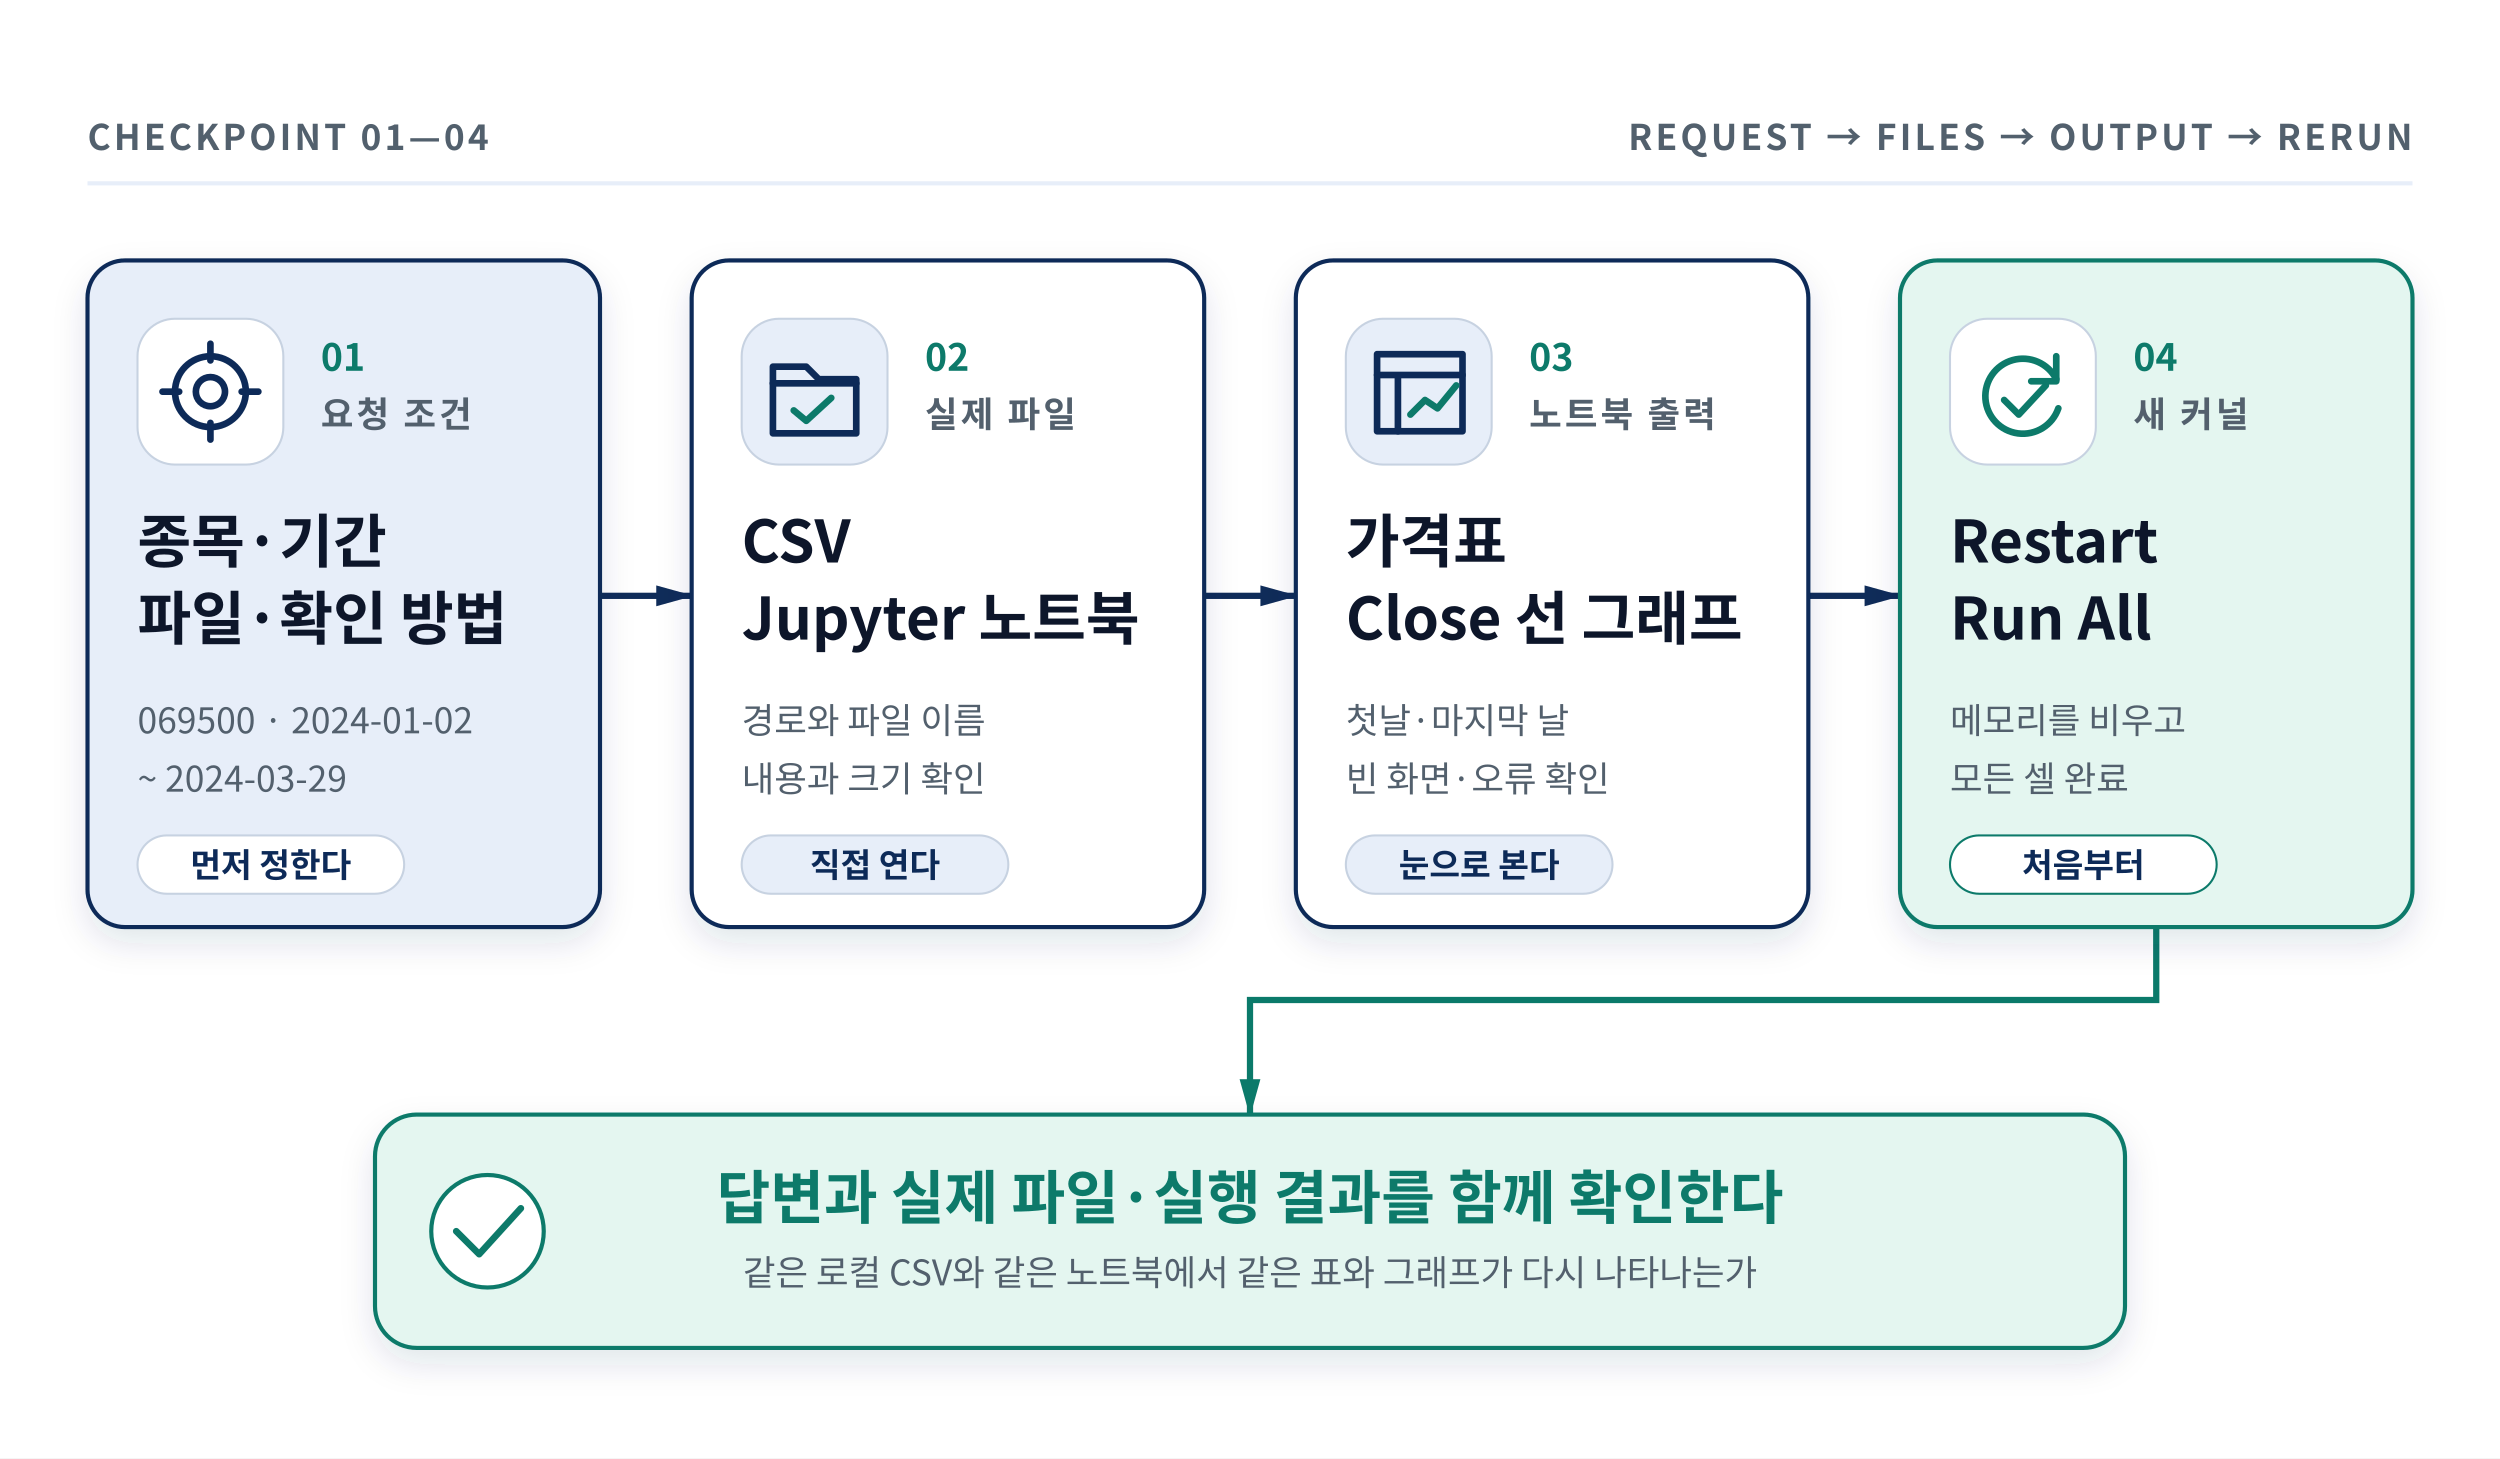
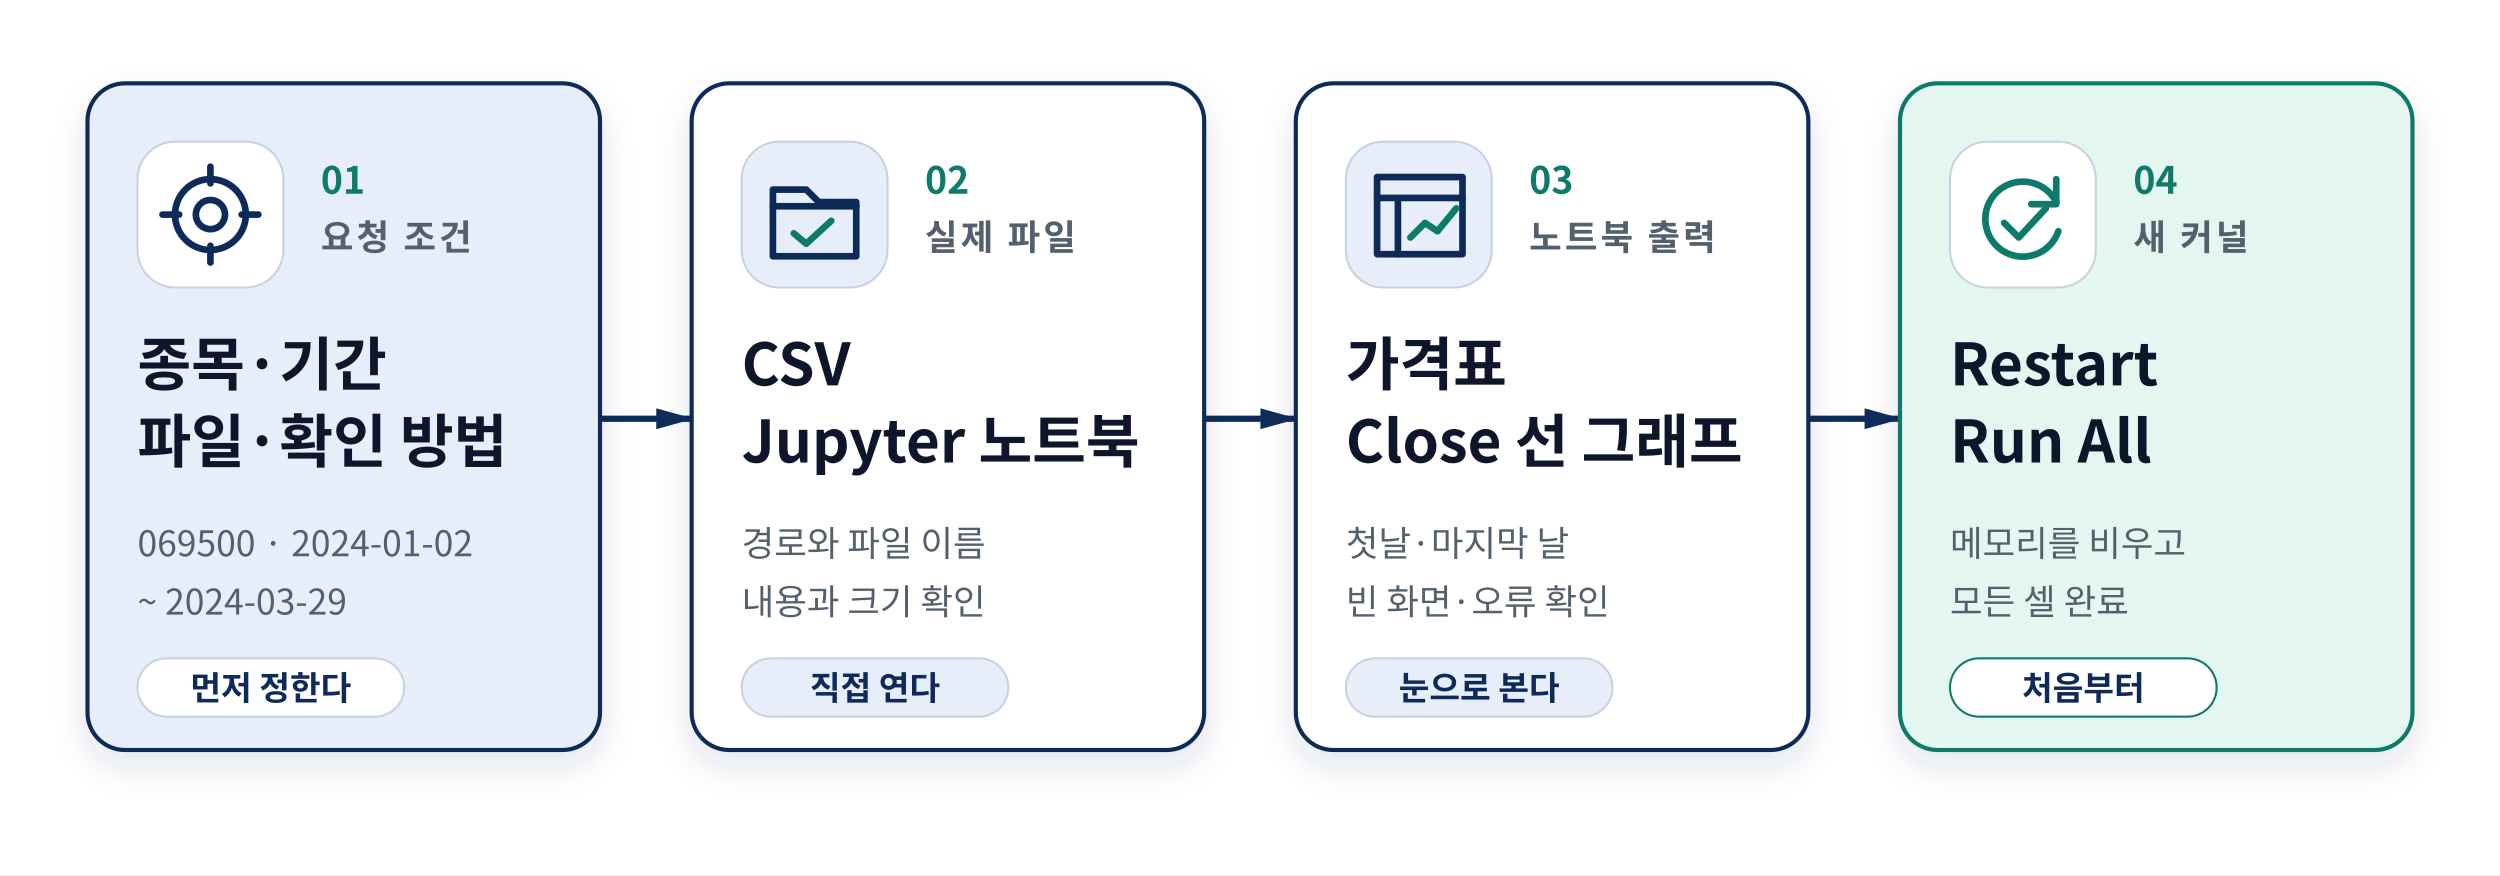
- <svg xmlns="http://www.w3.org/2000/svg" viewBox="0 0 1200 700" role="img" aria-labelledby="title desc">
+ <svg xmlns="http://www.w3.org/2000/svg" viewBox="0 0 1200 420" role="img" aria-labelledby="title desc">
  <defs>
    <filter id="shadow" x="-20%" y="-20%" width="140%" height="150%">
      <feDropShadow dx="0" dy="7" stdDeviation="8" flood-color="#0F2C59" flood-opacity="0.12" />
    </filter>
    <marker id="arrow" markerUnits="userSpaceOnUse" viewBox="0 0 18 10" refX="17" refY="5" markerWidth="18" markerHeight="10" orient="auto">
      <path d="M0 0L18 5L0 10Z" fill="#0F2C59" />
-     </marker>
-     <marker id="arrow-ok" markerUnits="userSpaceOnUse" viewBox="0 0 18 10" refX="17" refY="5" markerWidth="18" markerHeight="10" orient="auto">
-       <path d="M0 0L18 5L0 10Z" fill="#0B7A6A" />
    </marker>
    <style>
      text{font-family:"Noto Sans CJK KR","Noto Sans KR",sans-serif;fill:#0F172A}
      .meta{font-size:17px;font-weight:700;letter-spacing:1.5px;fill:#52606D}
      .step{font-size:18px;font-weight:700;fill:#0B7A6A}
      .main{font-size:28px;font-weight:700}
      .sub{font-size:17px;font-weight:400;fill:#52606D}
      .chip{font-size:16px;font-weight:700;fill:#0F2C59}
-       .verdict{font-size:28px;font-weight:700;fill:#0B7A6A}
      .arrow{fill:none;stroke:#0F2C59;stroke-width:3;marker-end:url(#arrow)}
-       .arrow-ok{fill:none;stroke:#0B7A6A;stroke-width:3;marker-end:url(#arrow-ok)}
      .icon{fill:none;stroke:#0F2C59;stroke-width:3.2;stroke-linecap:round;stroke-linejoin:round}
      .icon-ok{fill:none;stroke:#0B7A6A;stroke-width:3.2;stroke-linecap:round;stroke-linejoin:round}
    </style>
  </defs>
-   <rect width="1200" height="700" fill="#FFFFFF" />
-   <g id="background" aria-hidden="true">
-     <path d="M42 88H1158" stroke="#E7EEF9" stroke-width="2" />
-     <text class="meta" x="42" y="72">CHECKPOINT 01—04</text>
-     <text class="meta" x="1158" y="72" text-anchor="end">REQUEST → FILES → OUTPUT → RERUN</text>
-   </g>
-   <g id="connectors" aria-hidden="true">
-     <path class="arrow" d="M288 286H332" />
-     <path class="arrow" d="M578 286H622" />
-     <path class="arrow" d="M868 286H912" />
-     <path class="arrow-ok" d="M1035 445V480H600V535" />
-   </g>
-   <g id="step-01-request" filter="url(#shadow)">
-     <rect x="42" y="125" width="246" height="320" rx="18" fill="#E7EEF9" stroke="#0F2C59" stroke-width="2" />
-     <rect x="66" y="153" width="70" height="70" rx="18" fill="#FFFFFF" stroke="#C7D2E1" />
-     <g class="icon" transform="translate(78 165)">
-       <circle cx="23" cy="23" r="17" />
-       <circle cx="23" cy="23" r="7" />
-       <path d="M23 0V8M23 38V46M0 23H8M38 23H46" />
+   <rect width="1200" height="420" fill="#FFFFFF" />
+   <g id="diagram" transform="translate(0 -85)">
+     <g id="connectors" aria-hidden="true">
+       <path class="arrow" d="M288 286H332" />
+       <path class="arrow" d="M578 286H622" />
+       <path class="arrow" d="M868 286H912" />
    </g>
-     <text class="step" x="154" y="178">01</text>
-     <text class="meta" x="154" y="205">요청 조건</text>
-     <text class="main" x="66" y="270">종목·기간</text>
-     <text class="main" x="66" y="307">파일·확인 방법</text>
-     <text class="sub" x="66" y="352">069500 · 2024-01-02</text>
-     <text class="sub" x="66" y="380">~ 2024-03-29</text>
-     <rect x="66" y="401" width="128" height="28" rx="14" fill="#FFFFFF" stroke="#C7D2E1" />
-     <text class="chip" x="130" y="421" text-anchor="middle">먼저 정한다</text>
-   </g>
-   <g id="step-02-files" filter="url(#shadow)">
-     <rect x="332" y="125" width="246" height="320" rx="18" fill="#FFFFFF" stroke="#0F2C59" stroke-width="2" />
-     <rect x="356" y="153" width="70" height="70" rx="18" fill="#E7EEF9" stroke="#C7D2E1" />
-     <g class="icon" transform="translate(368 166)">
-       <path d="M3 10H19L25 16H43V42H3Z" />
-       <path d="M3 18H43" />
-       <path class="icon-ok" d="M13 31L19 36L31 25" />
+     <g id="step-01-request" filter="url(#shadow)">
+       <rect x="42" y="125" width="246" height="320" rx="18" fill="#E7EEF9" stroke="#0F2C59" stroke-width="2" />
+       <rect x="66" y="153" width="70" height="70" rx="18" fill="#FFFFFF" stroke="#C7D2E1" />
+       <g class="icon" transform="translate(78 165)">
+         <circle cx="23" cy="23" r="17" />
+         <circle cx="23" cy="23" r="7" />
+         <path d="M23 0V8M23 38V46M0 23H8M38 23H46" />
+       </g>
+       <text class="step" x="154" y="178">01</text>
+       <text class="meta" x="154" y="205">요청 조건</text>
+       <text class="main" x="66" y="270">종목·기간</text>
+       <text class="main" x="66" y="307">파일·확인 방법</text>
+       <text class="sub" x="66" y="352">069500 · 2024-01-02</text>
+       <text class="sub" x="66" y="380">~ 2024-03-29</text>
+       <rect x="66" y="401" width="128" height="28" rx="14" fill="#FFFFFF" stroke="#C7D2E1" />
+       <text class="chip" x="130" y="421" text-anchor="middle">먼저 정한다</text>
    </g>
-     <text class="step" x="444" y="178">02</text>
-     <text class="meta" x="444" y="205">실제 파일</text>
-     <text class="main" x="356" y="270">CSV</text>
-     <text class="main" x="356" y="307">Jupyter 노트북</text>
-     <text class="sub" x="356" y="352">경로와 파일 이름</text>
-     <text class="sub" x="356" y="380">내용과 크기 확인</text>
-     <rect x="356" y="401" width="128" height="28" rx="14" fill="#E7EEF9" stroke="#C7D2E1" />
-     <text class="chip" x="420" y="421" text-anchor="middle">직접 연다</text>
-   </g>
-   <g id="step-03-output" filter="url(#shadow)">
-     <rect x="622" y="125" width="246" height="320" rx="18" fill="#FFFFFF" stroke="#0F2C59" stroke-width="2" />
-     <rect x="646" y="153" width="70" height="70" rx="18" fill="#E7EEF9" stroke="#C7D2E1" />
-     <g class="icon" transform="translate(658 165)">
-       <path d="M3 5H44V42H3Z" />
-       <path d="M3 15H44M13 15V42" />
-       <path class="icon-ok" d="M19 34L26 27L32 31L41 20" />
+     <g id="step-02-files" filter="url(#shadow)">
+       <rect x="332" y="125" width="246" height="320" rx="18" fill="#FFFFFF" stroke="#0F2C59" stroke-width="2" />
+       <rect x="356" y="153" width="70" height="70" rx="18" fill="#E7EEF9" stroke="#C7D2E1" />
+       <g class="icon" transform="translate(368 166)">
+         <path d="M3 10H19L25 16H43V42H3Z" />
+         <path d="M3 18H43" />
+         <path class="icon-ok" d="M13 31L19 36L31 25" />
+       </g>
+       <text class="step" x="444" y="178">02</text>
+       <text class="meta" x="444" y="205">실제 파일</text>
+       <text class="main" x="356" y="270">CSV</text>
+       <text class="main" x="356" y="307">Jupyter 노트북</text>
+       <text class="sub" x="356" y="352">경로와 파일 이름</text>
+       <text class="sub" x="356" y="380">내용과 크기 확인</text>
+       <rect x="356" y="401" width="128" height="28" rx="14" fill="#E7EEF9" stroke="#C7D2E1" />
+       <text class="chip" x="420" y="421" text-anchor="middle">직접 연다</text>
    </g>
-     <text class="step" x="734" y="178">03</text>
-     <text class="meta" x="734" y="205">노트북 출력</text>
-     <text class="main" x="646" y="270">가격표</text>
-     <text class="main" x="646" y="307">Close 선 그래프</text>
-     <text class="sub" x="646" y="352">첫날·마지막 날</text>
-     <text class="sub" x="646" y="380">빈 화면·오류 확인</text>
-     <rect x="646" y="401" width="128" height="28" rx="14" fill="#E7EEF9" stroke="#C7D2E1" />
-     <text class="chip" x="710" y="421" text-anchor="middle">눈으로 본다</text>
-   </g>
-   <g id="step-04-rerun" filter="url(#shadow)">
-     <rect x="912" y="125" width="246" height="320" rx="18" fill="#E4F6F0" stroke="#0B7A6A" stroke-width="2" />
-     <rect x="936" y="153" width="70" height="70" rx="18" fill="#FFFFFF" stroke="#C7D2E1" />
-     <g class="icon-ok" transform="translate(948 165)">
-       <path d="M39 17A18 18 0 1 0 40 31" />
-       <path d="M39 6V18H27" />
-       <path d="M14 27L21 34L34 20" />
+     <g id="step-03-output" filter="url(#shadow)">
+       <rect x="622" y="125" width="246" height="320" rx="18" fill="#FFFFFF" stroke="#0F2C59" stroke-width="2" />
+       <rect x="646" y="153" width="70" height="70" rx="18" fill="#E7EEF9" stroke="#C7D2E1" />
+       <g class="icon" transform="translate(658 165)">
+         <path d="M3 5H44V42H3Z" />
+         <path d="M3 15H44M13 15V42" />
+         <path class="icon-ok" d="M19 34L26 27L32 31L41 20" />
+       </g>
+       <text class="step" x="734" y="178">03</text>
+       <text class="meta" x="734" y="205">노트북 출력</text>
+       <text class="main" x="646" y="270">가격표</text>
+       <text class="main" x="646" y="307">Close 선 그래프</text>
+       <text class="sub" x="646" y="352">첫날·마지막 날</text>
+       <text class="sub" x="646" y="380">빈 화면·오류 확인</text>
+       <rect x="646" y="401" width="128" height="28" rx="14" fill="#E7EEF9" stroke="#C7D2E1" />
+       <text class="chip" x="710" y="421" text-anchor="middle">눈으로 본다</text>
    </g>
-     <text class="step" x="1024" y="178">04</text>
-     <text class="meta" x="1024" y="205">새 커널</text>
-     <text class="main" x="936" y="270">Restart</text>
-     <text class="main" x="936" y="307">Run All</text>
-     <text class="sub" x="936" y="352">메모리를 비우고</text>
-     <text class="sub" x="936" y="380">모든 셀 완료</text>
-     <rect x="936" y="401" width="128" height="28" rx="14" fill="#FFFFFF" stroke="#0B7A6A" />
-     <text class="chip" x="1000" y="421" text-anchor="middle" fill="#0B7A6A">처음부터</text>
-   </g>
-   <g id="verified-result" filter="url(#shadow)">
-     <rect x="180" y="535" width="840" height="112" rx="20" fill="#E4F6F0" stroke="#0B7A6A" stroke-width="2" />
-     <circle cx="234" cy="591" r="27" fill="#FFFFFF" stroke="#0B7A6A" stroke-width="2" />
-     <path class="icon-ok" d="M219 591L230 602L250 580" />
-     <text class="verdict" x="600" y="585" text-anchor="middle">답변과 실제 파일·실행 결과를 함께 확인한다</text>
-     <text class="sub" x="600" y="617" text-anchor="middle">같은 로컬 CSV와 같은 노트북에서 같은 표와 그래프가 다시 나타나는가</text>
+     <g id="step-04-rerun" filter="url(#shadow)">
+       <rect x="912" y="125" width="246" height="320" rx="18" fill="#E4F6F0" stroke="#0B7A6A" stroke-width="2" />
+       <rect x="936" y="153" width="70" height="70" rx="18" fill="#FFFFFF" stroke="#C7D2E1" />
+       <g class="icon-ok" transform="translate(948 165)">
+         <path d="M39 17A18 18 0 1 0 40 31" />
+         <path d="M39 6V18H27" />
+         <path d="M14 27L21 34L34 20" />
+       </g>
+       <text class="step" x="1024" y="178">04</text>
+       <text class="meta" x="1024" y="205">새 커널</text>
+       <text class="main" x="936" y="270">Restart</text>
+       <text class="main" x="936" y="307">Run All</text>
+       <text class="sub" x="936" y="352">메모리를 비우고</text>
+       <text class="sub" x="936" y="380">모든 셀 완료</text>
+       <rect x="936" y="401" width="128" height="28" rx="14" fill="#FFFFFF" stroke="#0B7A6A" />
+       <text class="chip" x="1000" y="421" text-anchor="middle" fill="#0B7A6A">처음부터</text>
+     </g>
  </g>
</svg>
